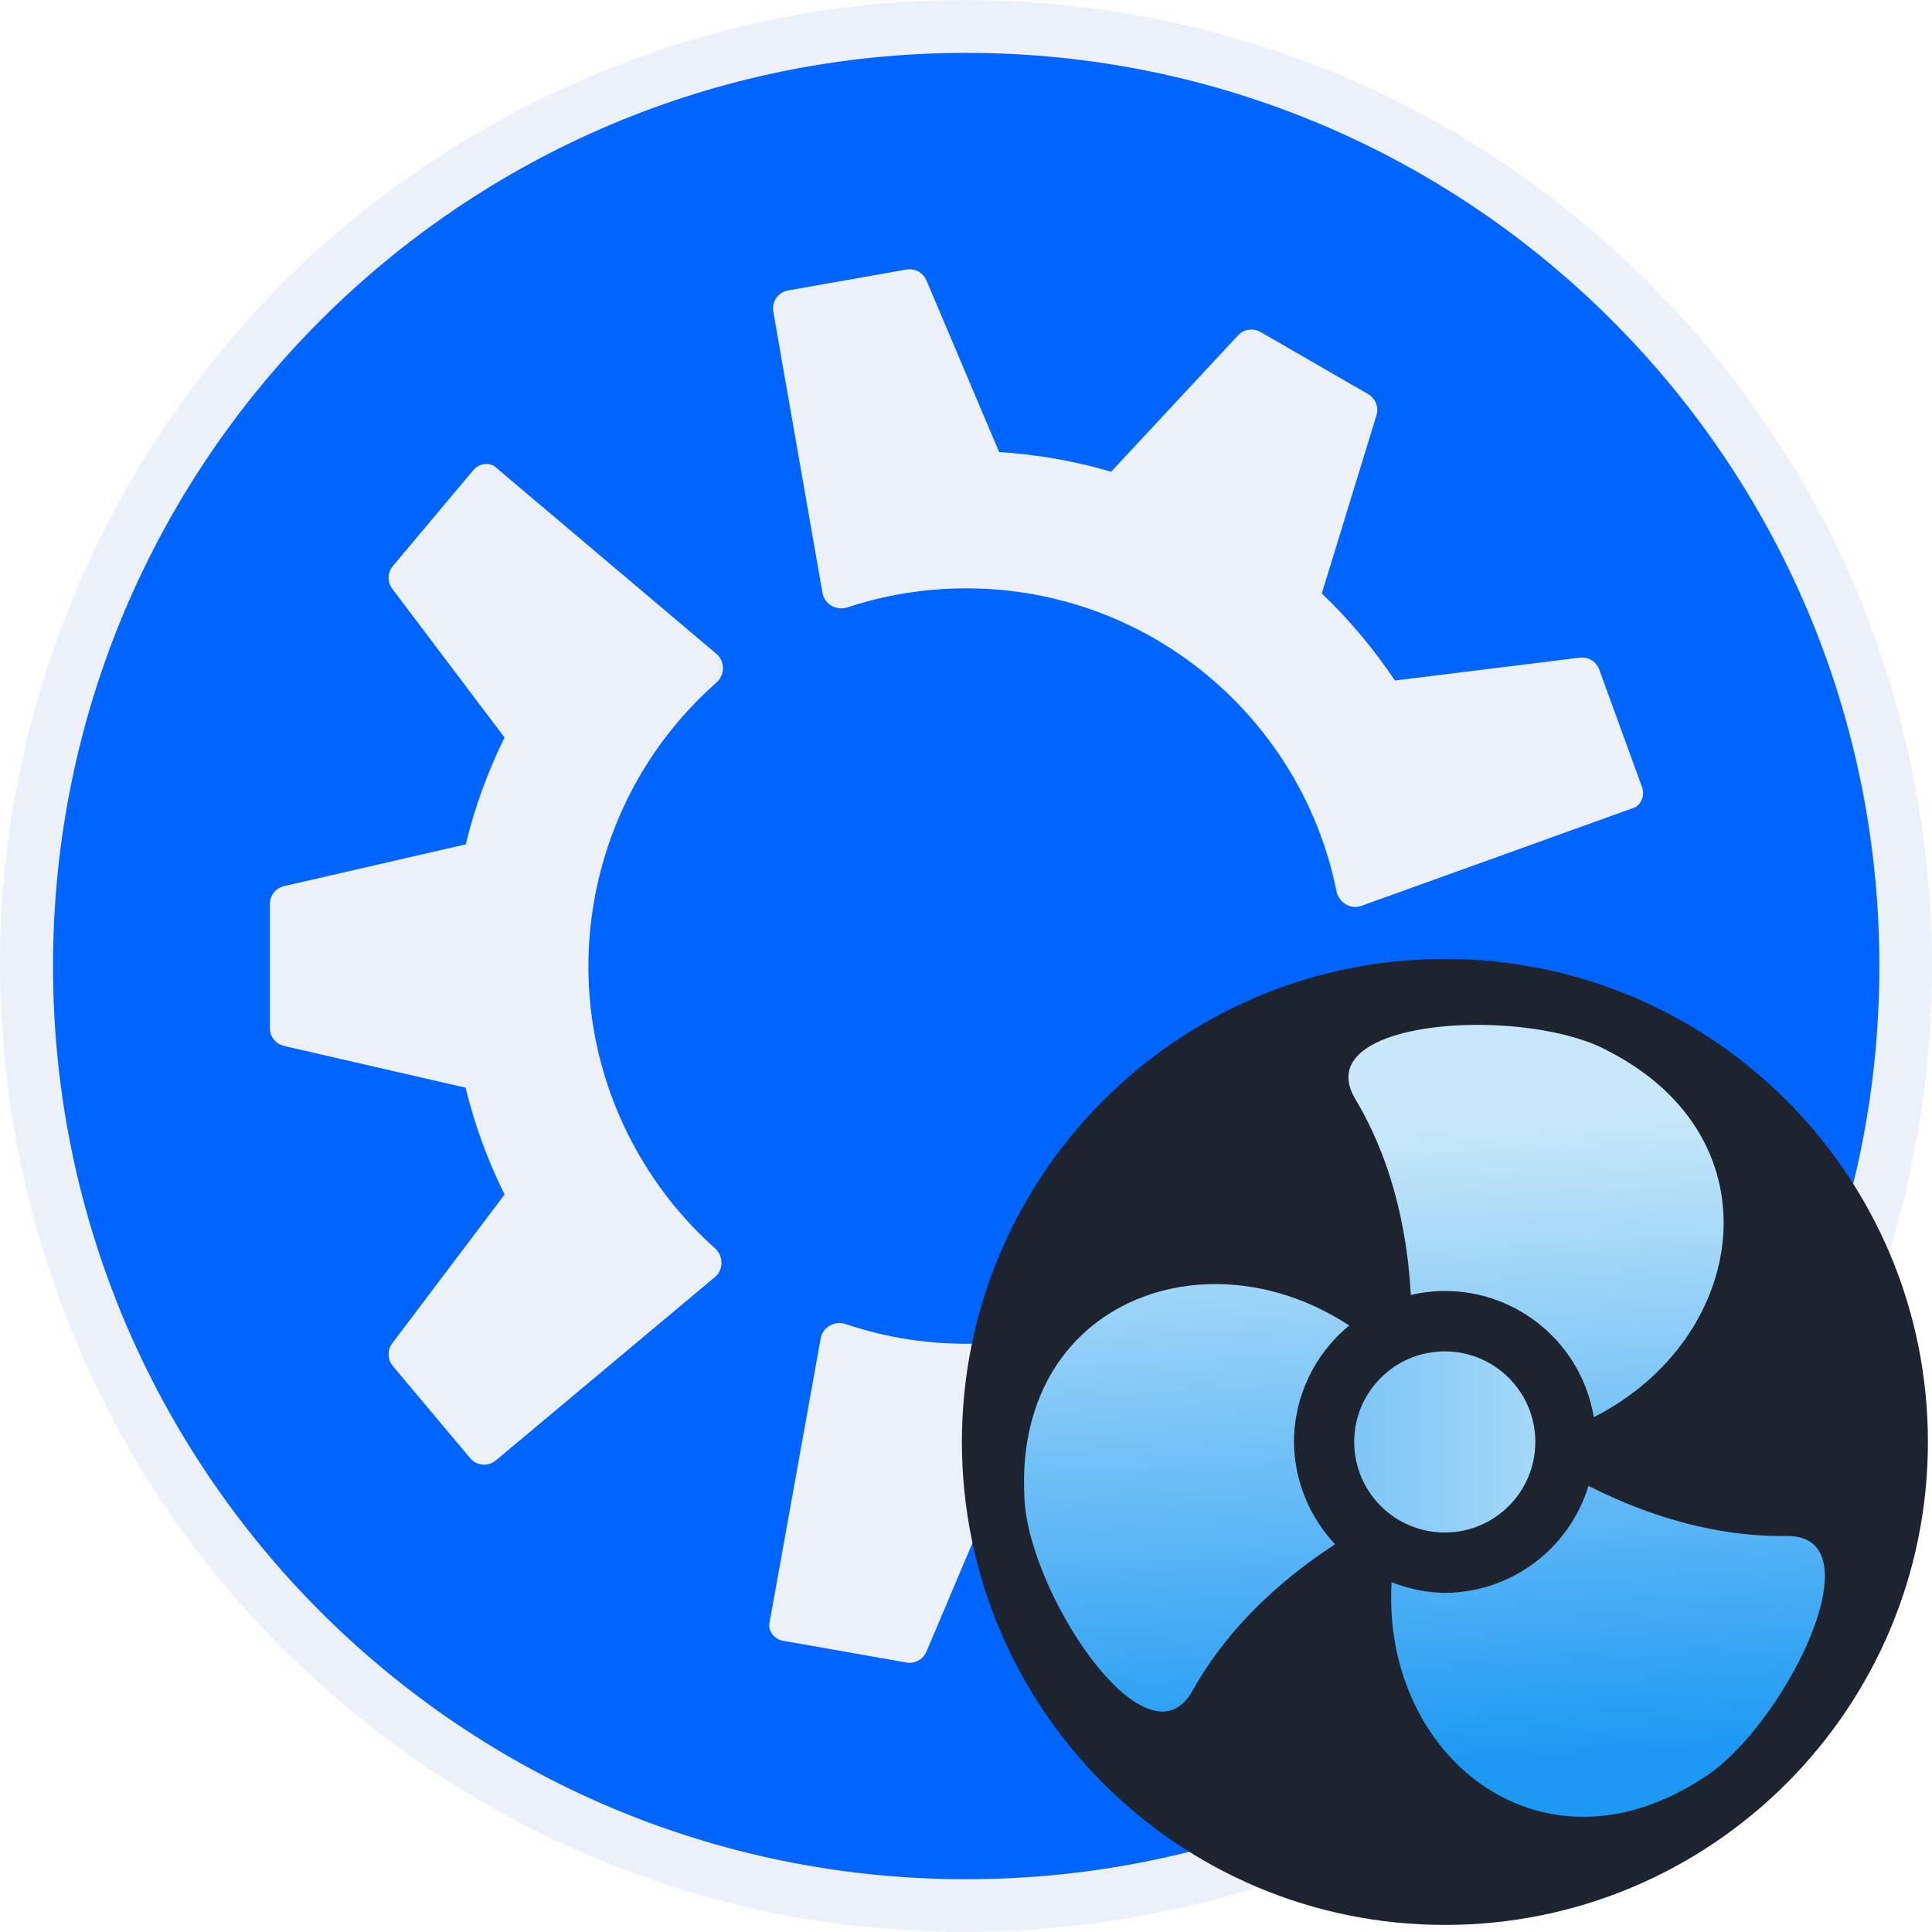
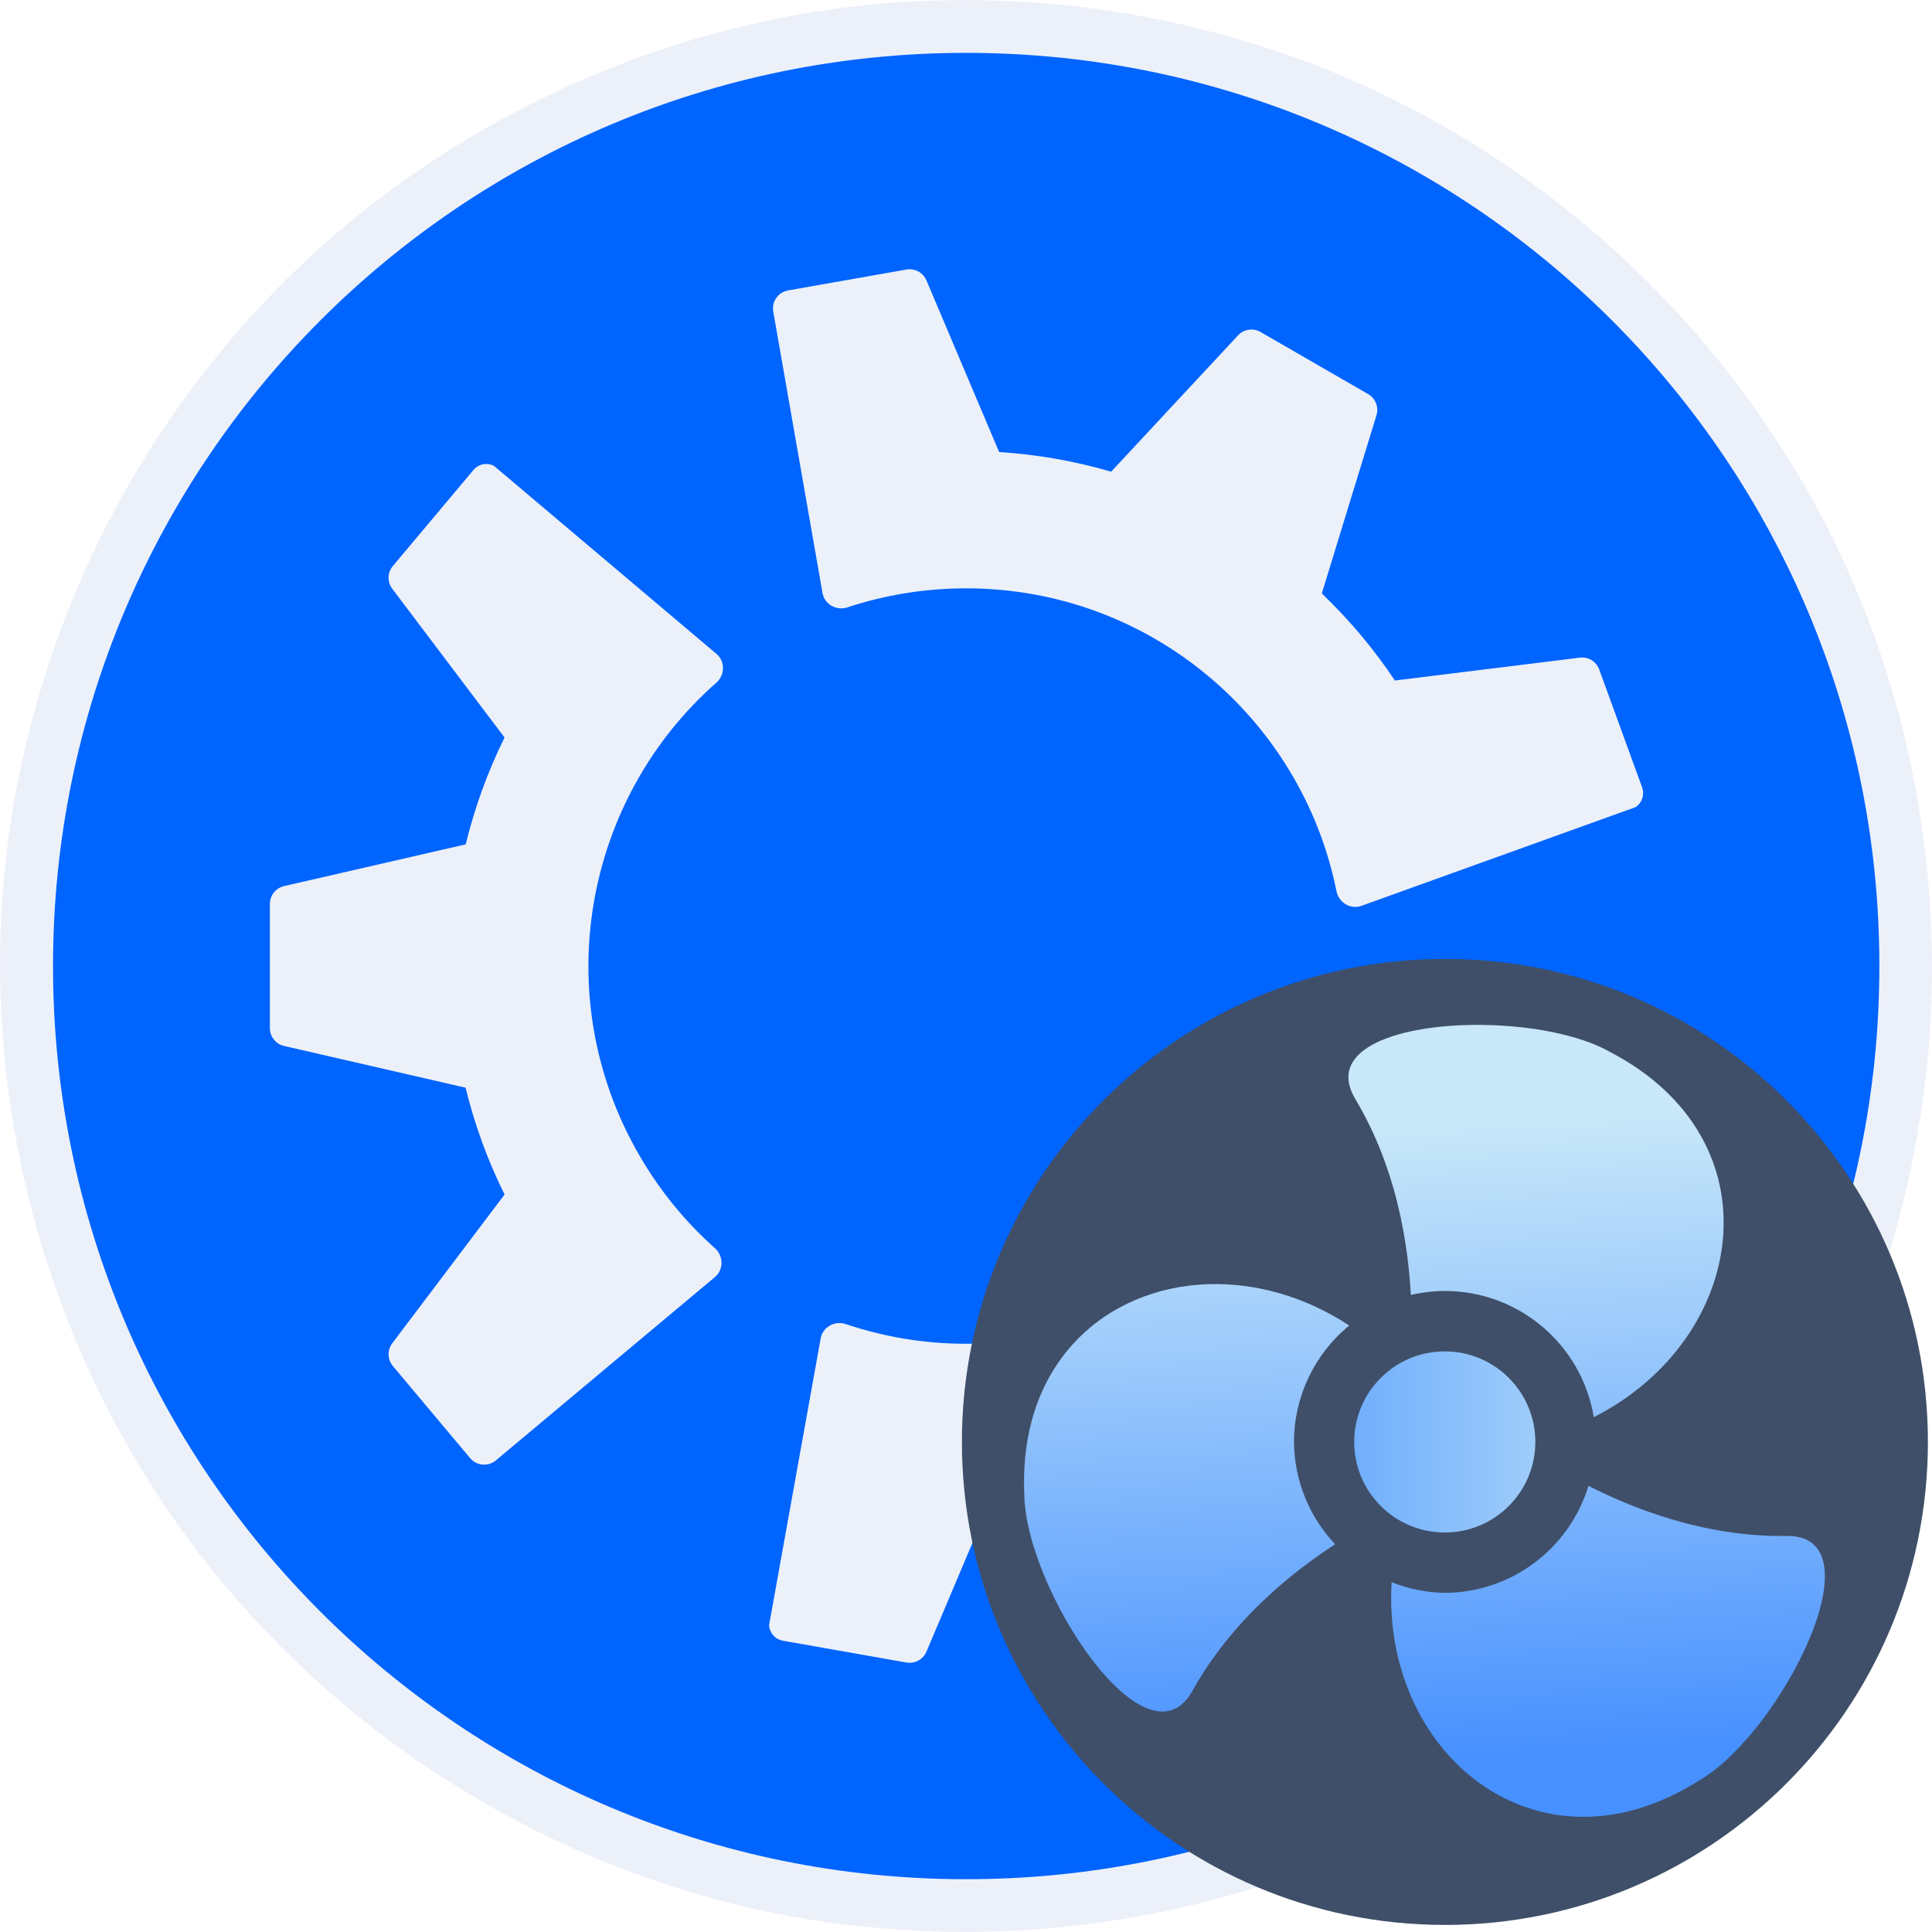
- <svg xmlns="http://www.w3.org/2000/svg" xmlns:xlink="http://www.w3.org/1999/xlink" data-name="Layer 3" version="1.1" viewBox="0 0 128 128">
+ <svg xmlns="http://www.w3.org/2000/svg" data-name="Layer 3" version="1.1" viewBox="0 0 128 128">
  <defs>
-     <linearGradient id="linearGradient50674-9" x1="111.14" x2="111.14" y1="115.86" y2="76.593" gradientTransform="translate(-15.581 1.129)" gradientUnits="userSpaceOnUse">
-       <stop stop-color="#1d99f3" offset="0" />
+     <linearGradient id="linearGradient7199" x1="96.724" x2="539.91" y1="9.952" y2="9.952" gradientTransform="translate(-15.581 1.129)" gradientUnits="userSpaceOnUse">
+       <stop stop-color="#0064ff" offset="0" />
      <stop stop-color="#c8e8f9" offset="1" />
    </linearGradient>
-     <linearGradient id="linearGradient7199" x1="96.724" x2="539.91" y1="9.952" y2="9.952" gradientUnits="userSpaceOnUse" xlink:href="#linearGradient50674-9" />
-     <linearGradient id="linearGradient7401" x1="176.79" x2="174.6" y1="82.659" y2="40.333" gradientUnits="userSpaceOnUse" xlink:href="#linearGradient50674-9" />
+     <linearGradient id="linearGradient7401" x1="176.79" x2="174.6" y1="82.659" y2="40.333" gradientTransform="translate(-15.581 1.129)" gradientUnits="userSpaceOnUse">
+       <stop stop-color="#4790ff" offset="0" />
+       <stop stop-color="#c8e8f9" offset="1" />
+     </linearGradient>
  </defs>
  <g transform="translate(.01305084 .002996)">
    <path d="m62.732 0.016c-18.717 0.274-37.106 9.315-48.71 24.013-9.817 12.218-14.935 28.138-13.903 43.792 0.856 14.399 6.684 28.486 16.442 39.135 10.695 11.784 25.87 19.501 41.768 20.784 15.401 1.377 31.302-2.963 43.686-12.268 12.667-9.343 21.768-23.473 24.749-38.954 3.281-16.429-0.104-34.153-9.534-48.041-8.292-12.412-21.004-21.857-35.389-25.933-6.193-1.802-12.661-2.653-19.109-2.528z" fill="#ecf0f9" />
    <path d="m63.999 3.5c-33.413 0-60.499 27.086-60.499 60.498 0 33.412 27.087 60.502 60.499 60.502 33.413 0 60.501-27.09 60.501-60.502 0-33.412-27.088-60.498-60.501-60.498zm-3.546 14.353c0.399 0.067 0.749 0.332 0.914 0.722l4.815 11.371c2.561 0.162 5.045 0.606 7.421 1.302l8.408-9.033c0.384-0.413 1.003-0.505 1.491-0.223l7.128 4.115c0.488 0.282 0.717 0.863 0.552 1.402l-3.622 11.807c1.817 1.735 3.443 3.669 4.843 5.767l12.253-1.516c0.56-0.069 1.092 0.258 1.285 0.787l2.841 7.807c0.177 0.487-5e-3 1.031-0.439 1.314l-18.158 6.537c-0.723 0.26-1.501-0.212-1.652-0.966-2.298-11.448-12.409-20.07-24.534-20.07-2.748 0-5.392 0.443-7.865 1.261-0.729 0.241-1.523-0.2-1.655-0.956l-3.262-18.643c-0.115-0.658 0.324-1.284 0.981-1.4l7.846-1.384c0.139-0.024 0.277-0.024 0.41-0.002zm-28.1 12.894c0.123 0.016 0.245 0.054 0.36 0.113l14.74 12.457c0.587 0.496 0.568 1.406-0.01 1.914-8.765 7.714-11.178 20.781-5.115 31.281 1.374 2.38 3.079 4.449 5.025 6.181 0.573 0.511 0.588 1.42-9.5e-4 1.913l-14.513 12.147c-0.512 0.428-1.275 0.361-1.704-0.15l-5.121-6.103c-0.362-0.432-0.379-1.057-0.039-1.507l7.441-9.856c-1.14-2.298-1.997-4.672-2.583-7.078l-12.027-2.765c-0.549-0.126-0.939-0.616-0.939-1.18v-8.23c0-0.564 0.389-1.053 0.939-1.18l12.036-2.767c0.594-2.442 1.455-4.817 2.572-7.078l-7.439-9.854c-0.34-0.45-0.324-1.075 0.039-1.507l5.341-6.365c0.25-0.298 0.628-0.436 0.997-0.388zm57.274 37.298c0.177-0.018 0.361 0.001 0.541 0.067l17.776 6.496c0.627 0.229 0.95 0.923 0.722 1.55l-2.725 7.486c-0.193 0.53-0.726 0.856-1.285 0.787l-12.256-1.516c-1.42 2.137-3.047 4.066-4.837 5.776l3.619 11.798c0.165 0.539-0.064 1.121-0.552 1.402l-7.129 4.115c-0.488 0.282-1.107 0.189-1.491-0.223l-8.414-9.04c-2.411 0.706-4.9 1.147-7.417 1.311l-4.813 11.369c-0.22 0.519-0.768 0.818-1.324 0.72l-8.183-1.443c-0.51-0.09-0.891-0.52-0.918-1.038l3.418-18.994c0.136-0.756 0.935-1.194 1.663-0.948 11.063 3.734 23.586-0.712 29.648-11.212 1.374-2.38 2.313-4.891 2.841-7.442 0.117-0.564 0.585-0.968 1.116-1.023z" fill="#0064ff" />
  </g>
  <g transform="translate(-45.561 21.741)">
-     <path d="m173.29 73.79a32 32 0 0 1-32 32 32 32 0 0 1-32-32 32 32 0 0 1 32-32 32 32 0 0 1 32 32z" fill="#1d2430" fill-rule="evenodd" stroke-width=".75" />
+     <path d="m173.29 73.79a32 32 0 0 1-32 32 32 32 0 0 1-32-32 32 32 0 0 1 32-32 32 32 0 0 1 32 32z" fill="#3f4f69" fill-rule="evenodd" stroke-width=".75" />
    <g transform="matrix(.11972 0 0 .11961 101.83 71.203)" fill="url(#linearGradient7199)">
      <g transform="translate(-52.197,-365.28)">
        <path transform="matrix(8.3528,0,0,8.3607,-1054.9,-131.45)" d="m174.37 34.371c-5.342-0.042-10.319 1.542-8.301 4.916 3.219 5.382 3.559 11.16 3.678 12.975a10 10 0 0 1 2.256-0.262 10 10 0 0 1 9.863 8.359c10.134-5.137 12.323-18.324 1.082-24.193-2.037-1.159-5.373-1.77-8.578-1.795zm-18.008 17.176c-6.772 0.203-12.597 5.151-12.227 13.879 0.04 6.25 8.082 18.554 11.143 13.059s7.924-8.688 9.42-9.688c6e-3 -0.004 0.021-0.017 0.027-0.021a10 10 0 0 1-2.723-6.775 10 10 0 0 1 3.662-7.715c-2.969-1.947-6.233-2.83-9.303-2.738zm25.15 13.365a10 10 0 0 1-9.51 7.088 10 10 0 0 1-3.531-0.707v0.012c-0.665 11.381 9.686 19.918 20.412 13.104 5.393-3.16 12.026-16.277 5.736-16.18-6.29 0.097-11.486-2.517-13.1-3.312-2e-3 -8.3e-4 -6e-3 -0.003-8e-3 -0.004z" fill="url(#linearGradient7401)" stroke-width=".12" />
        <ellipse cx="381.72" cy="386.92" rx="50.117" ry="50.164" fill="url(#linearGradient7199)" stroke-width="5.014" />
      </g>
    </g>
  </g>
</svg>
